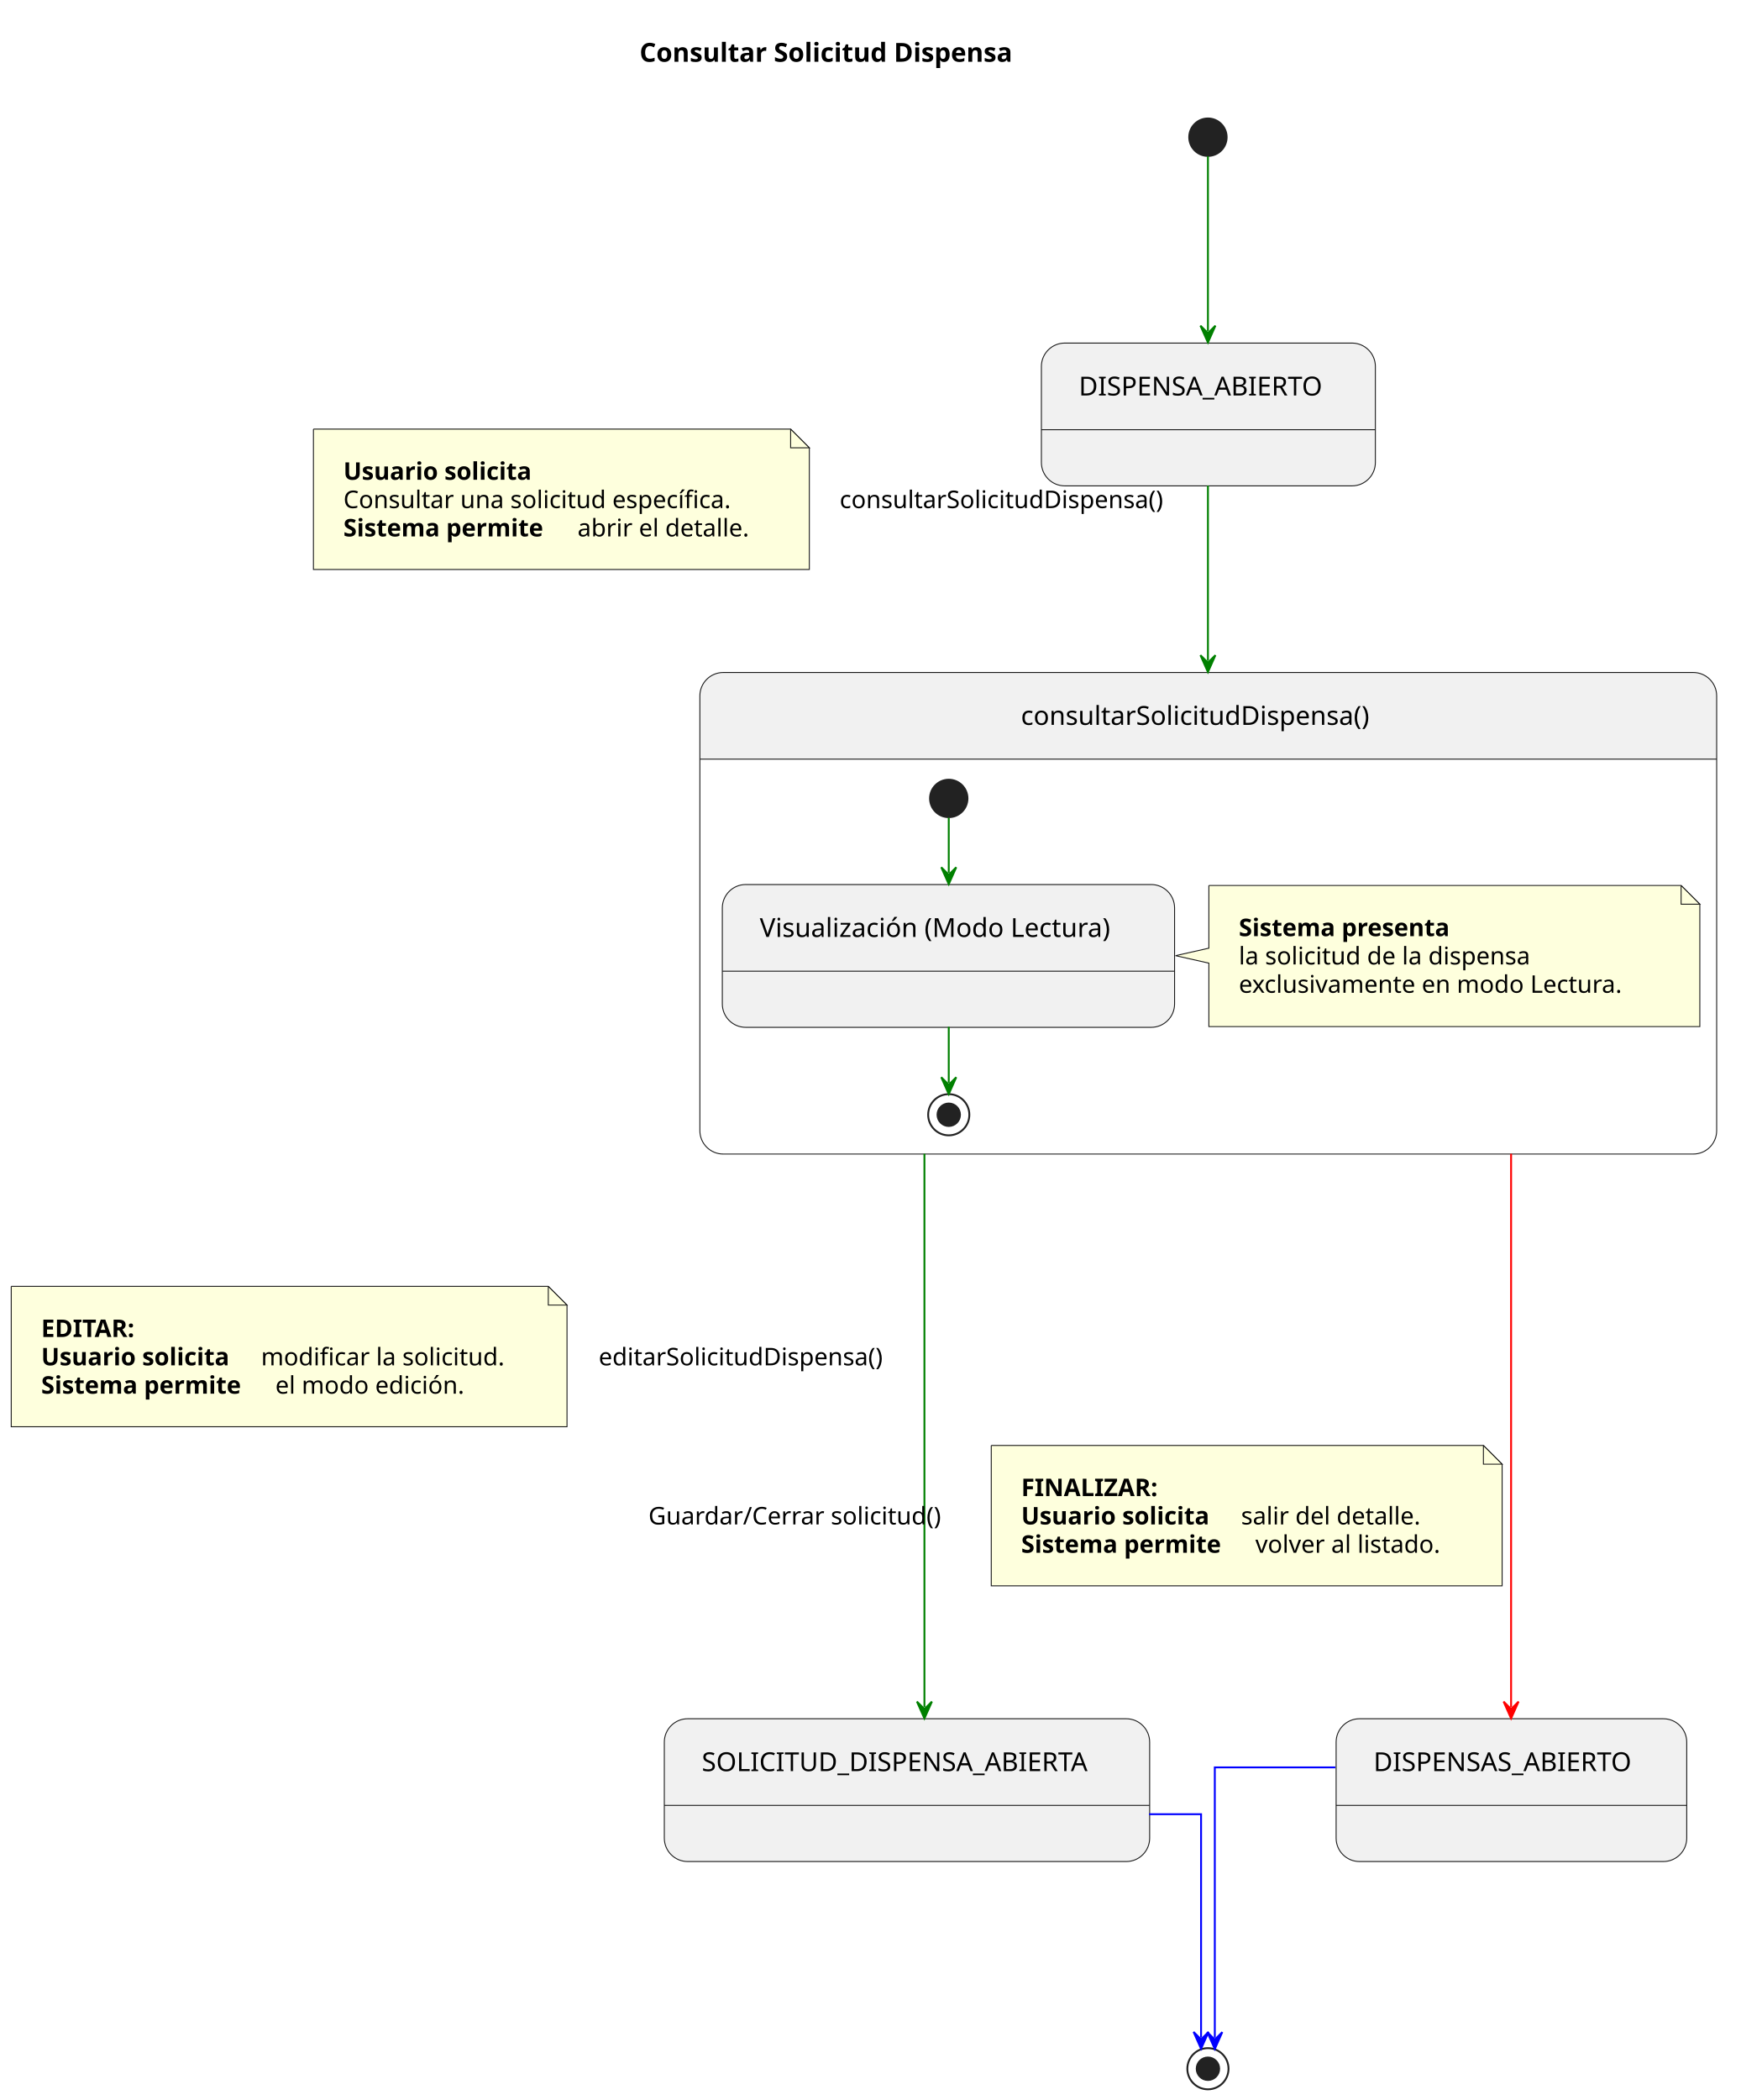
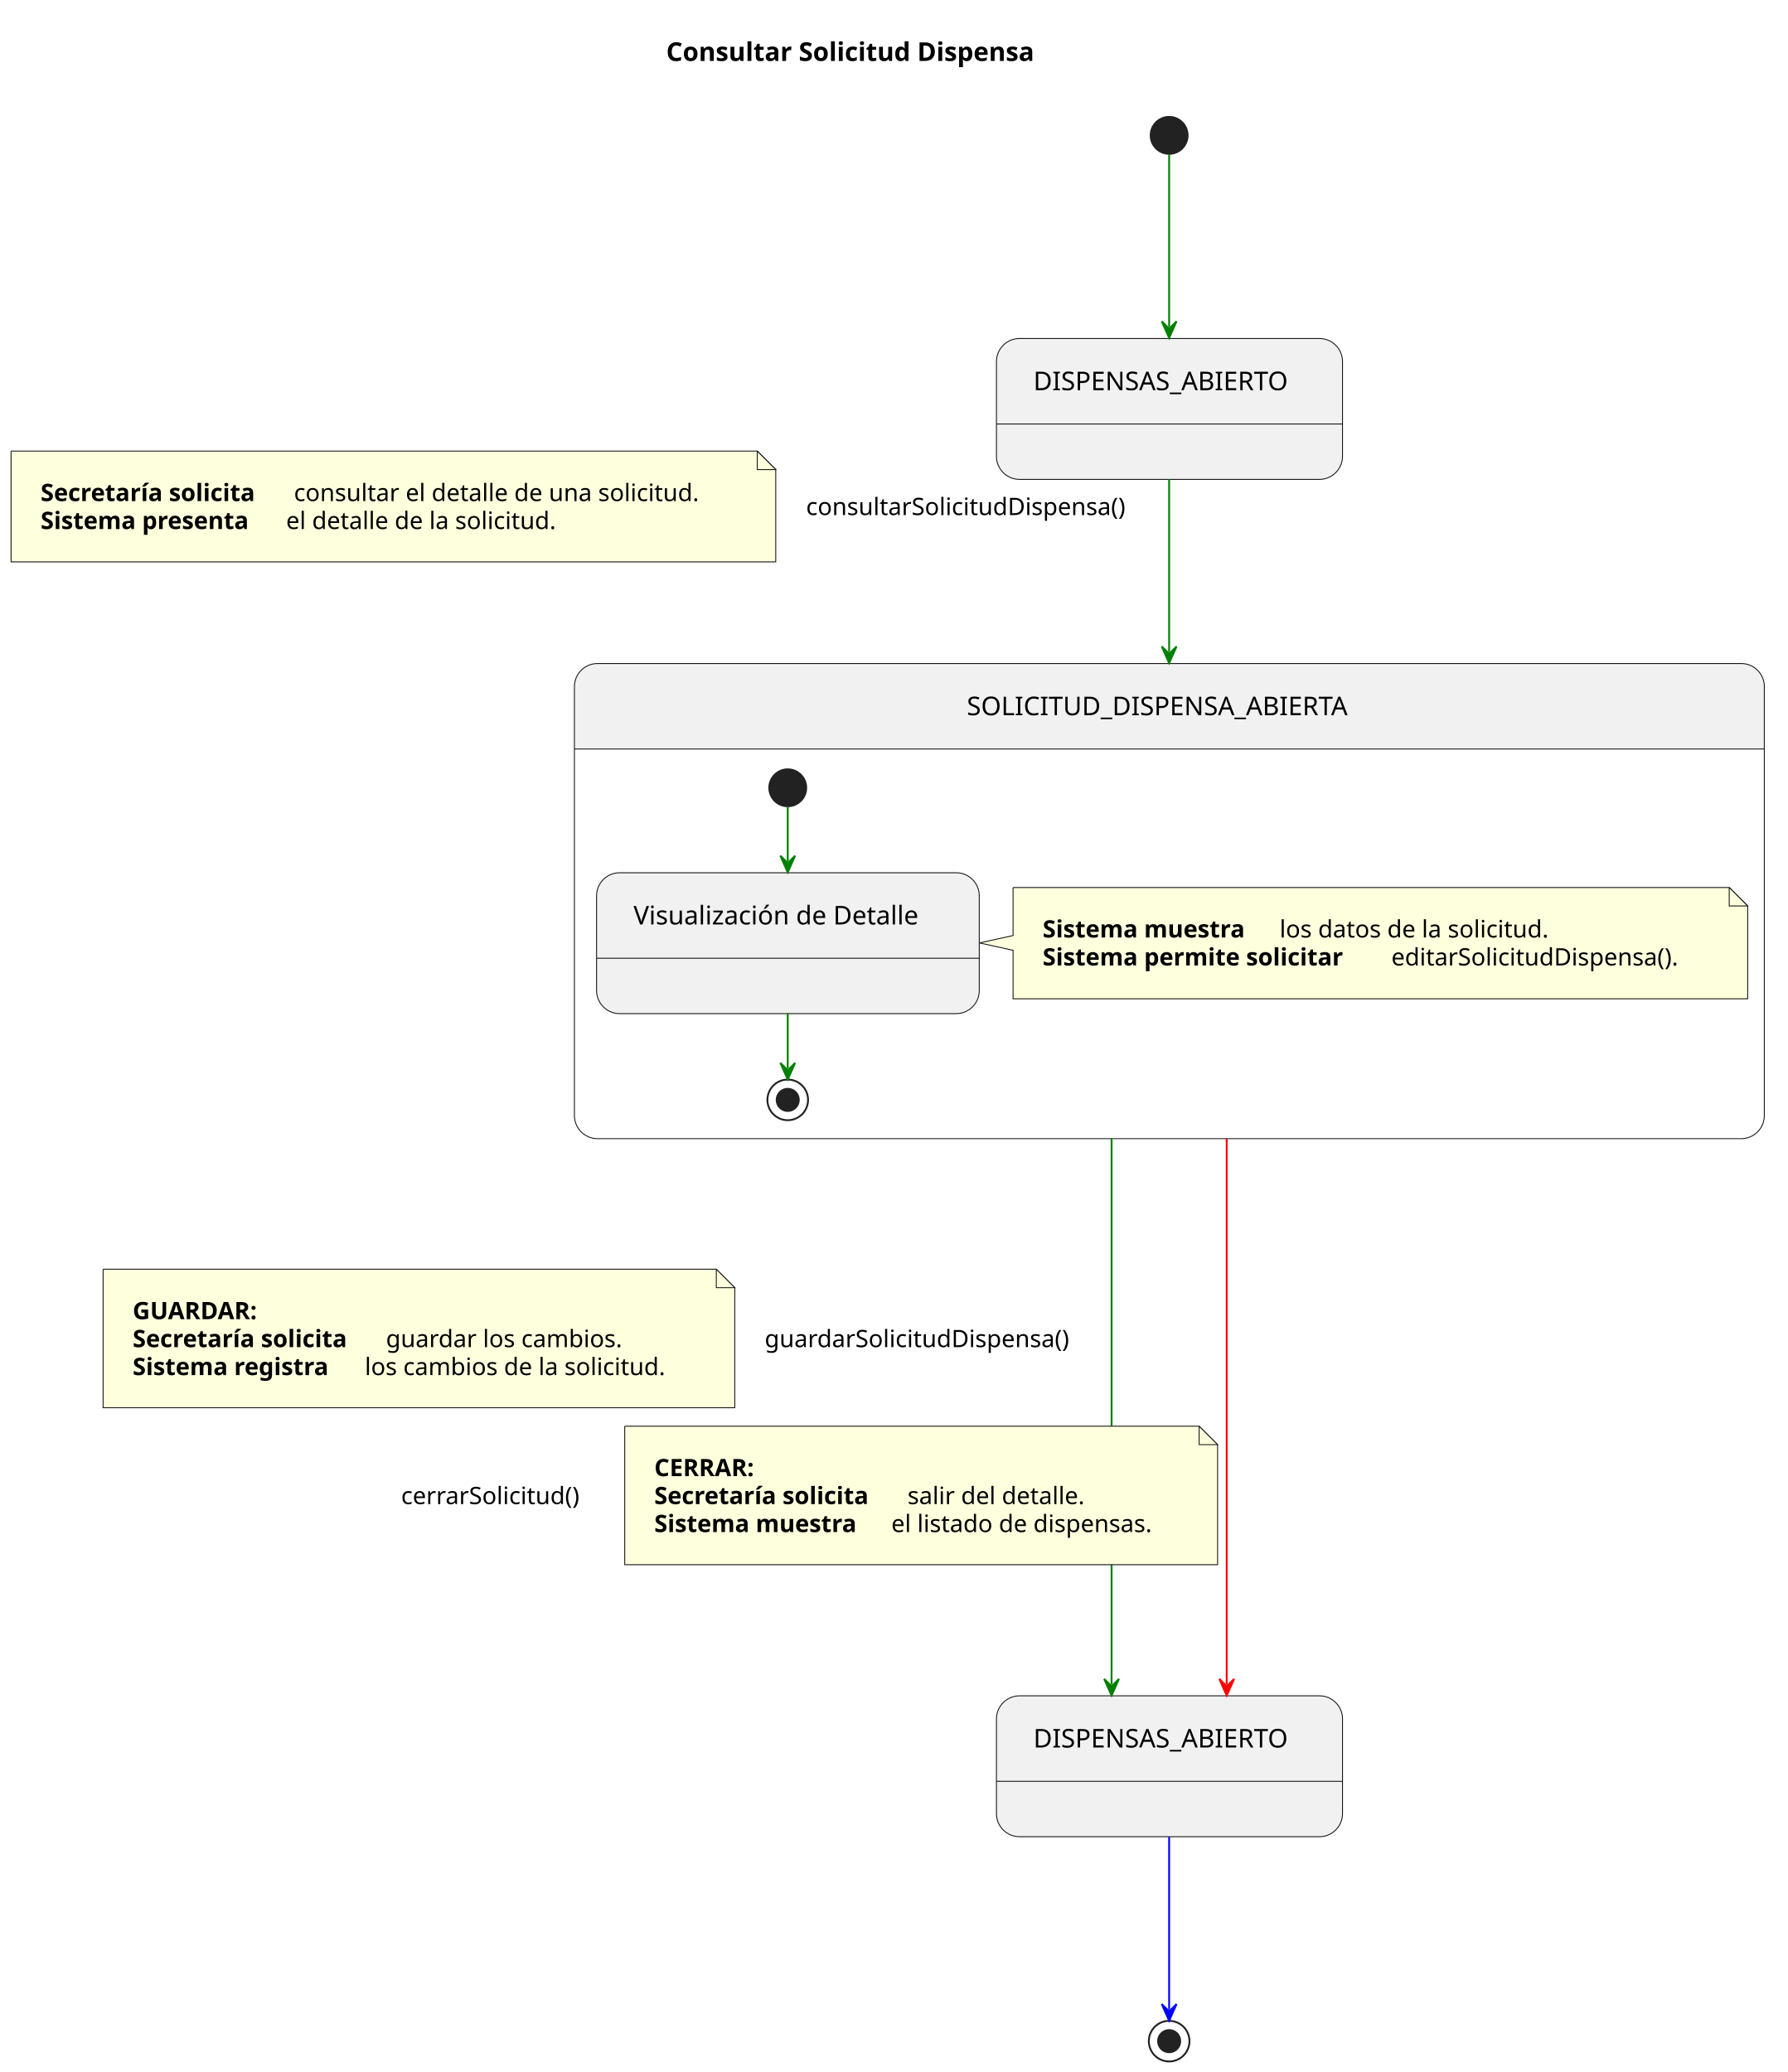
- <svg xmlns="http://www.w3.org/2000/svg" contentStyleType="text/css" data-diagram-type="STATE" height="1122px" preserveAspectRatio="none" style="width:930px;height:1122px;background:#FFFFFF;" version="1.1" viewBox="0 0 930 1122" width="930px" zoomAndPan="magnify">
+ <svg xmlns="http://www.w3.org/2000/svg" contentStyleType="text/css" data-diagram-type="STATE" height="1122px" preserveAspectRatio="none" style="width:968px;height:1122px;background:#FFFFFF;" version="1.1" viewBox="0 0 968 1122" width="968px" zoomAndPan="magnify">
  <defs />
  <g>
    <g class="title" data-source-line="1">
-       <text fill="#000000" font-family="sans-serif" font-size="14" font-weight="bold" lengthAdjust="spacing" textLength="226.844" x="341.756" y="32.995">Consultar Solicitud Dispensa</text>
+       <text fill="#000000" font-family="sans-serif" font-size="14" font-weight="bold" lengthAdjust="spacing" textLength="226.844" x="360.7" y="32.995">Consultar Solicitud Dispensa</text>
    </g>
-     <g id="DISPENSA_ABIERTO_INICIAL">
-       <rect fill="#F1F1F1" height="76.297" rx="12.5" ry="12.5" style="stroke:#181818;stroke-width:0.5;" width="178.476" x="556.5" y="183.297" />
-       <line style="stroke:#181818;stroke-width:0.5;" x1="556.5" x2="734.976" y1="229.594" y2="229.594" />
-       <text fill="#000000" font-family="sans-serif" font-size="14" lengthAdjust="spacing" textLength="138.476" x="576.5" y="211.292">DISPENSA_ABIERTO</text>
+     <g id="DISPENSAS_ABIERTO_INICIAL">
+       <rect fill="#F1F1F1" height="76.297" rx="12.5" ry="12.5" style="stroke:#181818;stroke-width:0.5;" width="187.362" x="539.5" y="183.297" />
+       <line style="stroke:#181818;stroke-width:0.5;" x1="539.5" x2="726.862" y1="229.594" y2="229.594" />
+       <text fill="#000000" font-family="sans-serif" font-size="14" lengthAdjust="spacing" textLength="147.362" x="559.5" y="211.292">DISPENSAS_ABIERTO</text>
    </g>
-     <path d="M386.5,359.297 L904.856,359.297 A12.5,12.5 0 0 1 917.356,371.797 L917.356,405.594 L374,405.594 L374,371.797 A12.5,12.5 0 0 1 386.5,359.297" fill="#F1F1F1" />
-     <rect fill="none" height="257.297" rx="12.5" ry="12.5" style="stroke:#181818;stroke-width:0.5;" width="543.356" x="374" y="359.297" />
-     <line style="stroke:#181818;stroke-width:0.5;" x1="374" x2="917.356" y1="405.594" y2="405.594" />
-     <text fill="#000000" font-family="sans-serif" font-size="14" lengthAdjust="spacing" textLength="200.218" x="545.569" y="387.292">consultarSolicitudDispensa()</text>
-     <g id="CONSULTAR_DISPENSA_COMP.MostrarSolicitud">
-       <rect fill="#F1F1F1" height="76.297" rx="12.5" ry="12.5" style="stroke:#181818;stroke-width:0.5;" width="241.674" x="386" y="472.594" />
-       <line style="stroke:#181818;stroke-width:0.5;" x1="386" x2="627.674" y1="518.891" y2="518.891" />
-       <text fill="#000000" font-family="sans-serif" font-size="14" lengthAdjust="spacing" textLength="201.674" x="406" y="500.589">Visualización (Modo Lectura)</text>
+     <path d="M323.5,359.297 L942.745,359.297 A12.5,12.5 0 0 1 955.245,371.797 L955.245,405.594 L311,405.594 L311,371.797 A12.5,12.5 0 0 1 323.5,359.297" fill="#F1F1F1" />
+     <rect fill="none" height="257.297" rx="12.5" ry="12.5" style="stroke:#181818;stroke-width:0.5;" width="644.245" x="311" y="359.297" />
+     <line style="stroke:#181818;stroke-width:0.5;" x1="311" x2="955.245" y1="405.594" y2="405.594" />
+     <text fill="#000000" font-family="sans-serif" font-size="14" lengthAdjust="spacing" textLength="219.352" x="523.447" y="387.292">SOLICITUD_DISPENSA_ABIERTA</text>
+     <g id="SOLICITUD_DISPENSA_ABIERTA_COMP.VisualizacionDetalle">
+       <rect fill="#F1F1F1" height="76.297" rx="12.5" ry="12.5" style="stroke:#181818;stroke-width:0.5;" width="207.2" x="323" y="472.594" />
+       <line style="stroke:#181818;stroke-width:0.5;" x1="323" x2="530.2" y1="518.891" y2="518.891" />
+       <text fill="#000000" font-family="sans-serif" font-size="14" lengthAdjust="spacing" textLength="167.2" x="343" y="500.589">Visualización de Detalle</text>
    </g>
-     <ellipse cx="507" cy="426.594" fill="#222222" rx="10" ry="10" style="stroke:#222222;stroke-width:1;" />
-     <ellipse cx="507" cy="595.594" fill="none" rx="11" ry="11" style="stroke:#222222;stroke-width:1;" />
-     <ellipse cx="507" cy="595.594" fill="#222222" rx="6" ry="6" style="stroke:#222222;stroke-width:1;" />
-     <g class="entity" data-entity="GMN2" data-source-line="35" data-uid="ent0003" id="entity_GMN2">
-       <path d="M646,473.094 L646,506.594 L628.18,510.594 L646,514.594 L646,548.492 A0,0 0 0 0 646,548.492 L908.356,548.492 A0,0 0 0 0 908.356,548.492 L908.356,483.094 L898.356,473.094 L646,473.094 A0,0 0 0 0 646,473.094" fill="#FEFFDD" style="stroke:#181818;stroke-width:0.5;" />
-       <path d="M898.356,473.094 L898.356,483.094 L908.356,483.094 L898.356,473.094" fill="#FEFFDD" style="stroke:#181818;stroke-width:0.5;" />
-       <text fill="#000000" font-family="sans-serif" font-size="13" font-weight="bold" lengthAdjust="spacing" textLength="128.762" x="662" y="500.161">Sistema presenta</text>
-       <text fill="#000000" font-family="sans-serif" font-size="13" lengthAdjust="spacing" textLength="168.099" x="662" y="515.293">la solicitud de la dispensa</text>
-       <text fill="#000000" font-family="sans-serif" font-size="13" lengthAdjust="spacing" textLength="221.356" x="662" y="530.426">exclusivamente en modo Lectura.</text>
+     <ellipse cx="426.5" cy="426.594" fill="#222222" rx="10" ry="10" style="stroke:#222222;stroke-width:1;" />
+     <ellipse cx="426.5" cy="595.594" fill="none" rx="11" ry="11" style="stroke:#222222;stroke-width:1;" />
+     <ellipse cx="426.5" cy="595.594" fill="#222222" rx="6" ry="6" style="stroke:#222222;stroke-width:1;" />
+     <g class="entity" data-entity="GMN2" data-source-line="23" data-uid="ent0003" id="entity_GMN2">
+       <path d="M548.5,480.594 L548.5,506.594 L530.28,510.594 L548.5,514.594 L548.5,540.859 A0,0 0 0 0 548.5,540.859 L946.245,540.859 A0,0 0 0 0 946.245,540.859 L946.245,490.594 L936.245,480.594 L548.5,480.594 A0,0 0 0 0 548.5,480.594" fill="#FEFFDD" style="stroke:#181818;stroke-width:0.5;" />
+       <path d="M936.245,480.594 L936.245,490.594 L946.245,490.594 L936.245,480.594" fill="#FEFFDD" style="stroke:#181818;stroke-width:0.5;" />
+       <text fill="#000000" font-family="sans-serif" font-size="13" font-weight="bold" lengthAdjust="spacing" textLength="124.186" x="564.5" y="507.661">Sistema muestra</text>
+       <text fill="#000000" font-family="sans-serif" font-size="13" lengthAdjust="spacing" textLength="157.168" x="692.818" y="507.661">los datos de la solicitud.</text>
+       <text fill="#000000" font-family="sans-serif" font-size="13" font-weight="bold" lengthAdjust="spacing" textLength="184.666" x="564.5" y="522.793">Sistema permite solicitar</text>
+       <text fill="#000000" font-family="sans-serif" font-size="13" lengthAdjust="spacing" textLength="167.946" x="753.298" y="522.793">editarSolicitudDispensa().</text>
    </g>
-     <g class="link" data-entity-1=".start.CONSULTAR_DISPENSA_COMP" data-entity-2="MostrarSolicitud" data-source-line="31" data-uid="lnk6" id="link_.start.CONSULTAR_DISPENSA_COMP_MostrarSolicitud">
-       <path d="M507,436.894 C507,445.834 507,453.344 507,466.374" fill="none" id="*start*CONSULTAR_DISPENSA_COMP-to-MostrarSolicitud" style="stroke:#008000;stroke-width:1;" />
-       <polygon fill="#008000" points="507,472.374,511,463.374,507,467.374,503,463.374,507,472.374" style="stroke:#008000;stroke-width:1;" />
+     <g class="link" data-entity-1=".start.SOLICITUD_DISPENSA_ABIERTA_COMP" data-entity-2="VisualizacionDetalle" data-source-line="21" data-uid="lnk6" id="link_.start.SOLICITUD_DISPENSA_ABIERTA_COMP_VisualizacionDetalle">
+       <path d="M426.5,436.894 C426.5,445.834 426.5,453.344 426.5,466.374" fill="none" id="*start*SOLICITUD_DISPENSA_ABIERTA_COMP-to-VisualizacionDetalle" style="stroke:#008000;stroke-width:1;" />
+       <polygon fill="#008000" points="426.5,472.374,430.5,463.374,426.5,467.374,422.5,463.374,426.5,472.374" style="stroke:#008000;stroke-width:1;" />
    </g>
-     <g class="link" data-entity-1="MostrarSolicitud" data-entity-2=".end.CONSULTAR_DISPENSA_COMP" data-source-line="41" data-uid="lnk8" id="link_MostrarSolicitud_.end.CONSULTAR_DISPENSA_COMP">
-       <path d="M507,548.614 C507,561.704 507,569.354 507,578.554" fill="none" id="MostrarSolicitud-to-*end*CONSULTAR_DISPENSA_COMP" style="stroke:#008000;stroke-width:1;" />
-       <polygon fill="#008000" points="507,584.554,511,575.554,507,579.554,503,575.554,507,584.554" style="stroke:#008000;stroke-width:1;" />
-     </g>
-     <g id="SOLICITUD_DISPENSA_EDITAR">
-       <rect fill="#F1F1F1" height="76.297" rx="12.5" ry="12.5" style="stroke:#181818;stroke-width:0.5;" width="259.352" x="355" y="918.297" />
-       <line style="stroke:#181818;stroke-width:0.5;" x1="355" x2="614.352" y1="964.594" y2="964.594" />
-       <text fill="#000000" font-family="sans-serif" font-size="14" lengthAdjust="spacing" textLength="219.352" x="375" y="946.292">SOLICITUD_DISPENSA_ABIERTA</text>
+     <g class="link" data-entity-1="VisualizacionDetalle" data-entity-2=".end.SOLICITUD_DISPENSA_ABIERTA_COMP" data-source-line="26" data-uid="lnk8" id="link_VisualizacionDetalle_.end.SOLICITUD_DISPENSA_ABIERTA_COMP">
+       <path d="M426.5,548.614 C426.5,561.704 426.5,569.354 426.5,578.554" fill="none" id="VisualizacionDetalle-to-*end*SOLICITUD_DISPENSA_ABIERTA_COMP" style="stroke:#008000;stroke-width:1;" />
+       <polygon fill="#008000" points="426.5,584.554,430.5,575.554,426.5,579.554,422.5,575.554,426.5,584.554" style="stroke:#008000;stroke-width:1;" />
    </g>
    <g id="DISPENSAS_ABIERTO_FINAL">
-       <rect fill="#F1F1F1" height="76.297" rx="12.5" ry="12.5" style="stroke:#181818;stroke-width:0.5;" width="187.362" x="714" y="918.297" />
-       <line style="stroke:#181818;stroke-width:0.5;" x1="714" x2="901.362" y1="964.594" y2="964.594" />
-       <text fill="#000000" font-family="sans-serif" font-size="14" lengthAdjust="spacing" textLength="147.362" x="734" y="946.292">DISPENSAS_ABIERTO</text>
+       <rect fill="#F1F1F1" height="76.297" rx="12.5" ry="12.5" style="stroke:#181818;stroke-width:0.5;" width="187.362" x="539.5" y="918.297" />
+       <line style="stroke:#181818;stroke-width:0.5;" x1="539.5" x2="726.862" y1="964.594" y2="964.594" />
+       <text fill="#000000" font-family="sans-serif" font-size="14" lengthAdjust="spacing" textLength="147.362" x="559.5" y="946.292">DISPENSAS_ABIERTO</text>
    </g>
-     <ellipse cx="645.5" cy="73.297" fill="#222222" rx="10" ry="10" style="stroke:#222222;stroke-width:1;" />
-     <ellipse cx="645.5" cy="1105.297" fill="none" rx="11" ry="11" style="stroke:#222222;stroke-width:1;" />
-     <ellipse cx="645.5" cy="1105.297" fill="#222222" rx="6" ry="6" style="stroke:#222222;stroke-width:1;" />
-     <g class="link" data-entity-1=".start." data-entity-2="DISPENSA_ABIERTO_INICIAL" data-source-line="16" data-uid="lnk3" id="link_.start._DISPENSA_ABIERTO_INICIAL">
-       <path d="M645.5,83.467 C645.5,103.647 645.5,143.677 645.5,176.997" fill="none" id="*start*-to-DISPENSA_ABIERTO_INICIAL" style="stroke:#008000;stroke-width:1;" />
-       <polygon fill="#008000" points="645.5,182.997,649.5,173.997,645.5,177.997,641.5,173.997,645.5,182.997" style="stroke:#008000;stroke-width:1;" />
+     <ellipse cx="633" cy="73.297" fill="#222222" rx="10" ry="10" style="stroke:#222222;stroke-width:1;" />
+     <ellipse cx="633" cy="1105.297" fill="none" rx="11" ry="11" style="stroke:#222222;stroke-width:1;" />
+     <ellipse cx="633" cy="1105.297" fill="#222222" rx="6" ry="6" style="stroke:#222222;stroke-width:1;" />
+     <g class="link" data-entity-1=".start." data-entity-2="DISPENSAS_ABIERTO_INICIAL" data-source-line="11" data-uid="lnk3" id="link_.start._DISPENSAS_ABIERTO_INICIAL">
+       <path d="M633,83.467 C633,103.647 633,143.677 633,176.997" fill="none" id="*start*-to-DISPENSAS_ABIERTO_INICIAL" style="stroke:#008000;stroke-width:1;" />
+       <polygon fill="#008000" points="633,182.997,637,173.997,633,177.997,629,173.997,633,182.997" style="stroke:#008000;stroke-width:1;" />
    </g>
-     <g class="link" data-entity-1="DISPENSA_ABIERTO_INICIAL" data-entity-2="CONSULTAR_DISPENSA_COMP" data-source-line="19" data-uid="lnk4" id="link_DISPENSA_ABIERTO_INICIAL_CONSULTAR_DISPENSA_COMP">
-       <path d="M645.5,259.477 C645.5,285.887 645.5,316.697 645.5,353.057" fill="none" id="DISPENSA_ABIERTO_INICIAL-to-CONSULTAR_DISPENSA_COMP" style="stroke:#008000;stroke-width:1;" />
-       <polygon fill="#008000" points="645.5,359.057,649.5,350.057,645.5,354.057,641.5,350.057,645.5,359.057" style="stroke:#008000;stroke-width:1;" />
-       <path d="M167.5,229.267 L167.5,304.267 L432.5,304.267 L432.5,239.267 L422.5,229.267 L167.5,229.267" fill="#FEFFDD" style="stroke:#181818;stroke-width:0.5;" />
-       <path d="M422.5,229.267 L422.5,239.267 L432.5,239.267 L422.5,229.267" fill="#FEFFDD" style="stroke:#181818;stroke-width:0.5;" />
-       <text fill="#000000" font-family="sans-serif" font-size="13" font-weight="bold" lengthAdjust="spacing" textLength="113.376" x="183.5" y="256.334">Usuario solicita</text>
-       <text fill="#000000" font-family="sans-serif" font-size="13" lengthAdjust="spacing" textLength="222.657" x="183.5" y="271.467">Consultar una solicitud específica.</text>
-       <text fill="#000000" font-family="sans-serif" font-size="13" font-weight="bold" lengthAdjust="spacing" textLength="120.999" x="183.5" y="286.599">Sistema permite</text>
-       <text fill="#000000" font-family="sans-serif" font-size="13" lengthAdjust="spacing" textLength="99.061" x="308.631" y="286.599">abrir el detalle.</text>
-       <text fill="#000000" font-family="sans-serif" font-size="13" lengthAdjust="spacing" textLength="185.917" x="448.693" y="271.467">consultarSolicitudDispensa()</text>
+     <g class="link" data-entity-1="DISPENSAS_ABIERTO_INICIAL" data-entity-2="SOLICITUD_DISPENSA_ABIERTA_COMP" data-source-line="13" data-uid="lnk4" id="link_DISPENSAS_ABIERTO_INICIAL_SOLICITUD_DISPENSA_ABIERTA_COMP">
+       <path d="M633,259.477 C633,285.887 633,316.697 633,353.057" fill="none" id="DISPENSAS_ABIERTO_INICIAL-to-SOLICITUD_DISPENSA_ABIERTA_COMP" style="stroke:#008000;stroke-width:1;" />
+       <polygon fill="#008000" points="633,359.057,637,350.057,633,354.057,629,350.057,633,359.057" style="stroke:#008000;stroke-width:1;" />
+       <path d="M6,244.267 L6,304.267 L420,304.267 L420,254.267 L410,244.267 L6,244.267" fill="#FEFFDD" style="stroke:#181818;stroke-width:0.5;" />
+       <path d="M410,244.267 L410,254.267 L420,254.267 L410,244.267" fill="#FEFFDD" style="stroke:#181818;stroke-width:0.5;" />
+       <text fill="#000000" font-family="sans-serif" font-size="13" font-weight="bold" lengthAdjust="spacing" textLength="132.996" x="22" y="271.334">Secretaría solicita</text>
+       <text fill="#000000" font-family="sans-serif" font-size="13" lengthAdjust="spacing" textLength="236.304" x="159.128" y="271.334">consultar el detalle de una solicitud.</text>
+       <text fill="#000000" font-family="sans-serif" font-size="13" font-weight="bold" lengthAdjust="spacing" textLength="128.762" x="22" y="286.467">Sistema presenta</text>
+       <text fill="#000000" font-family="sans-serif" font-size="13" lengthAdjust="spacing" textLength="158.933" x="154.894" y="286.467">el detalle de la solicitud.</text>
+       <text fill="#000000" font-family="sans-serif" font-size="13" lengthAdjust="spacing" textLength="185.917" x="436.433" y="278.9">consultarSolicitudDispensa()</text>
    </g>
-     <g class="link" data-entity-1="CONSULTAR_DISPENSA_COMP" data-entity-2="SOLICITUD_DISPENSA_EDITAR" data-source-line="45" data-uid="lnk9" id="link_CONSULTAR_DISPENSA_COMP_SOLICITUD_DISPENSA_EDITAR">
-       <path d="M494,616.437 C494,718.017 494,847.117 494,912.137" fill="none" id="CONSULTAR_DISPENSA_COMP-to-SOLICITUD_DISPENSA_EDITAR" style="stroke:#008000;stroke-width:1;" />
-       <polygon fill="#008000" points="494,918.137,498,909.137,494,913.137,490,909.137,494,918.137" style="stroke:#008000;stroke-width:1;" />
-       <path d="M6,687.287 L6,762.287 L303,762.287 L303,697.287 L293,687.287 L6,687.287" fill="#FEFFDD" style="stroke:#181818;stroke-width:0.5;" />
-       <path d="M293,687.287 L293,697.287 L303,697.287 L293,687.287" fill="#FEFFDD" style="stroke:#181818;stroke-width:0.5;" />
-       <text fill="#000000" font-family="sans-serif" font-size="13" font-weight="bold" lengthAdjust="spacing" textLength="58.646" x="22" y="714.354">EDITAR:</text>
-       <text fill="#000000" font-family="sans-serif" font-size="13" font-weight="bold" lengthAdjust="spacing" textLength="113.376" x="22" y="729.487">Usuario solicita</text>
-       <text fill="#000000" font-family="sans-serif" font-size="13" lengthAdjust="spacing" textLength="139.401" x="139.508" y="729.487">modificar la solicitud.</text>
-       <text fill="#000000" font-family="sans-serif" font-size="13" font-weight="bold" lengthAdjust="spacing" textLength="120.999" x="22" y="744.619">Sistema permite</text>
-       <text fill="#000000" font-family="sans-serif" font-size="13" lengthAdjust="spacing" textLength="107.644" x="147.131" y="744.619">el modo edición.</text>
-       <text fill="#000000" font-family="sans-serif" font-size="13" lengthAdjust="spacing" textLength="163.814" x="319.909" y="729.487">editarSolicitudDispensa()</text>
+     <g class="link" data-entity-1="SOLICITUD_DISPENSA_ABIERTA_COMP" data-entity-2="DISPENSAS_ABIERTO_FINAL" data-source-line="29" data-uid="lnk9" id="link_SOLICITUD_DISPENSA_ABIERTA_COMP_DISPENSAS_ABIERTO_FINAL">
+       <path d="M601.83,616.437 C601.83,718.017 601.83,847.117 601.83,912.137" fill="none" id="SOLICITUD_DISPENSA_ABIERTA_COMP-to-DISPENSAS_ABIERTO_FINAL" style="stroke:#008000;stroke-width:1;" />
+       <polygon fill="#008000" points="601.83,918.137,605.83,909.137,601.83,913.137,597.83,909.137,601.83,918.137" style="stroke:#008000;stroke-width:1;" />
+       <path d="M55.83,687.287 L55.83,762.287 L397.83,762.287 L397.83,697.287 L387.83,687.287 L55.83,687.287" fill="#FEFFDD" style="stroke:#181818;stroke-width:0.5;" />
+       <path d="M387.83,687.287 L387.83,697.287 L397.83,697.287 L387.83,687.287" fill="#FEFFDD" style="stroke:#181818;stroke-width:0.5;" />
+       <text fill="#000000" font-family="sans-serif" font-size="13" font-weight="bold" lengthAdjust="spacing" textLength="77.359" x="71.83" y="714.354">GUARDAR:</text>
+       <text fill="#000000" font-family="sans-serif" font-size="13" font-weight="bold" lengthAdjust="spacing" textLength="132.996" x="71.83" y="729.487">Secretaría solicita</text>
+       <text fill="#000000" font-family="sans-serif" font-size="13" lengthAdjust="spacing" textLength="136.468" x="208.958" y="729.487">guardar los cambios.</text>
+       <text fill="#000000" font-family="sans-serif" font-size="13" font-weight="bold" lengthAdjust="spacing" textLength="121.558" x="71.83" y="744.619">Sistema registra</text>
+       <text fill="#000000" font-family="sans-serif" font-size="13" lengthAdjust="spacing" textLength="175.494" x="197.52" y="744.619">los cambios de la solicitud.</text>
+       <text fill="#000000" font-family="sans-serif" font-size="13" lengthAdjust="spacing" textLength="176.909" x="414.014" y="729.487">guardarSolicitudDispensa()</text>
    </g>
-     <g class="link" data-entity-1="CONSULTAR_DISPENSA_COMP" data-entity-2="DISPENSAS_ABIERTO_FINAL" data-source-line="54" data-uid="lnk10" id="link_CONSULTAR_DISPENSA_COMP_DISPENSAS_ABIERTO_FINAL">
-       <path d="M807.5,616.437 C807.5,718.017 807.5,847.117 807.5,912.137" fill="none" id="CONSULTAR_DISPENSA_COMP-to-DISPENSAS_ABIERTO_FINAL" style="stroke:#FF0000;stroke-width:1;" />
-       <polygon fill="#FF0000" points="807.5,918.137,811.5,909.137,807.5,913.137,803.5,909.137,807.5,918.137" style="stroke:#FF0000;stroke-width:1;" />
-       <text fill="#000000" font-family="sans-serif" font-size="13" lengthAdjust="spacing" textLength="167.216" x="346.5" y="814.487">Guardar/Cerrar solicitud()</text>
-       <path d="M529.716,772.287 L529.716,847.287 L802.716,847.287 L802.716,782.287 L792.716,772.287 L529.716,772.287" fill="#FEFFDD" style="stroke:#181818;stroke-width:0.5;" />
-       <path d="M792.716,772.287 L792.716,782.287 L802.716,782.287 L792.716,772.287" fill="#FEFFDD" style="stroke:#181818;stroke-width:0.5;" />
-       <text fill="#000000" font-family="sans-serif" font-size="13" font-weight="bold" lengthAdjust="spacing" textLength="82.475" x="545.716" y="799.354">FINALIZAR:</text>
-       <text fill="#000000" font-family="sans-serif" font-size="13" font-weight="bold" lengthAdjust="spacing" textLength="113.376" x="545.716" y="814.487">Usuario solicita</text>
-       <text fill="#000000" font-family="sans-serif" font-size="13" lengthAdjust="spacing" textLength="104.102" x="663.224" y="814.487">salir del detalle.</text>
-       <text fill="#000000" font-family="sans-serif" font-size="13" font-weight="bold" lengthAdjust="spacing" textLength="120.999" x="545.716" y="829.619">Sistema permite</text>
-       <text fill="#000000" font-family="sans-serif" font-size="13" lengthAdjust="spacing" textLength="107.536" x="670.848" y="829.619">volver al listado.</text>
+     <g class="link" data-entity-1="SOLICITUD_DISPENSA_ABIERTA_COMP" data-entity-2="DISPENSAS_ABIERTO_FINAL" data-source-line="36" data-uid="lnk10" id="link_SOLICITUD_DISPENSA_ABIERTA_COMP_DISPENSAS_ABIERTO_FINAL">
+       <path d="M664.17,616.437 C664.17,718.017 664.17,847.117 664.17,912.137" fill="none" id="SOLICITUD_DISPENSA_ABIERTA_COMP-to-DISPENSAS_ABIERTO_FINAL-1" style="stroke:#FF0000;stroke-width:1;" />
+       <polygon fill="#FF0000" points="664.17,918.137,668.17,909.137,664.17,913.137,660.17,909.137,664.17,918.137" style="stroke:#FF0000;stroke-width:1;" />
+       <text fill="#000000" font-family="sans-serif" font-size="13" lengthAdjust="spacing" textLength="105.066" x="217.17" y="814.487">cerrarSolicitud()</text>
+       <path d="M338.236,772.287 L338.236,847.287 L659.236,847.287 L659.236,782.287 L649.236,772.287 L338.236,772.287" fill="#FEFFDD" style="stroke:#181818;stroke-width:0.5;" />
+       <path d="M649.236,772.287 L649.236,782.287 L659.236,782.287 L649.236,772.287" fill="#FEFFDD" style="stroke:#181818;stroke-width:0.5;" />
+       <text fill="#000000" font-family="sans-serif" font-size="13" font-weight="bold" lengthAdjust="spacing" textLength="63.711" x="354.236" y="799.354">CERRAR:</text>
+       <text fill="#000000" font-family="sans-serif" font-size="13" font-weight="bold" lengthAdjust="spacing" textLength="132.996" x="354.236" y="814.487">Secretaría solicita</text>
+       <text fill="#000000" font-family="sans-serif" font-size="13" lengthAdjust="spacing" textLength="104.102" x="491.365" y="814.487">salir del detalle.</text>
+       <text fill="#000000" font-family="sans-serif" font-size="13" font-weight="bold" lengthAdjust="spacing" textLength="124.186" x="354.236" y="829.619">Sistema muestra</text>
+       <text fill="#000000" font-family="sans-serif" font-size="13" lengthAdjust="spacing" textLength="152.293" x="482.554" y="829.619">el listado de dispensas.</text>
    </g>
-     <g class="link" data-entity-1="SOLICITUD_DISPENSA_EDITAR" data-entity-2=".end." data-source-line="62" data-uid="lnk12" id="link_SOLICITUD_DISPENSA_EDITAR_.end.">
-       <path d="M614.07,969.297 C630.57,969.297 641.83,969.297 641.83,969.297 C641.83,969.297 641.83,1056.567 641.83,1088.627" fill="none" id="SOLICITUD_DISPENSA_EDITAR-to-*end*" style="stroke:#0000FF;stroke-width:1;" />
-       <polygon fill="#0000FF" points="641.83,1094.627,645.83,1085.627,641.83,1089.627,637.83,1085.627,641.83,1094.627" style="stroke:#0000FF;stroke-width:1;" />
-     </g>
-     <g class="link" data-entity-1="DISPENSAS_ABIERTO_FINAL" data-entity-2=".end." data-source-line="63" data-uid="lnk13" id="link_DISPENSAS_ABIERTO_FINAL_.end.">
-       <path d="M713.57,944.297 C679.47,944.297 649.17,944.297 649.17,944.297 C649.17,944.297 649.17,1052.917 649.17,1088.737" fill="none" id="DISPENSAS_ABIERTO_FINAL-to-*end*" style="stroke:#0000FF;stroke-width:1;" />
-       <polygon fill="#0000FF" points="649.17,1094.737,653.17,1085.737,649.17,1089.737,645.17,1085.737,649.17,1094.737" style="stroke:#0000FF;stroke-width:1;" />
+     <g class="link" data-entity-1="DISPENSAS_ABIERTO_FINAL" data-entity-2=".end." data-source-line="43" data-uid="lnk12" id="link_DISPENSAS_ABIERTO_FINAL_.end.">
+       <path d="M633,994.667 C633,1027.777 633,1067.457 633,1088.217" fill="none" id="DISPENSAS_ABIERTO_FINAL-to-*end*" style="stroke:#0000FF;stroke-width:1;" />
+       <polygon fill="#0000FF" points="633,1094.217,637,1085.217,633,1089.217,629,1085.217,633,1094.217" style="stroke:#0000FF;stroke-width:1;" />
    </g>
  </g>
</svg>
